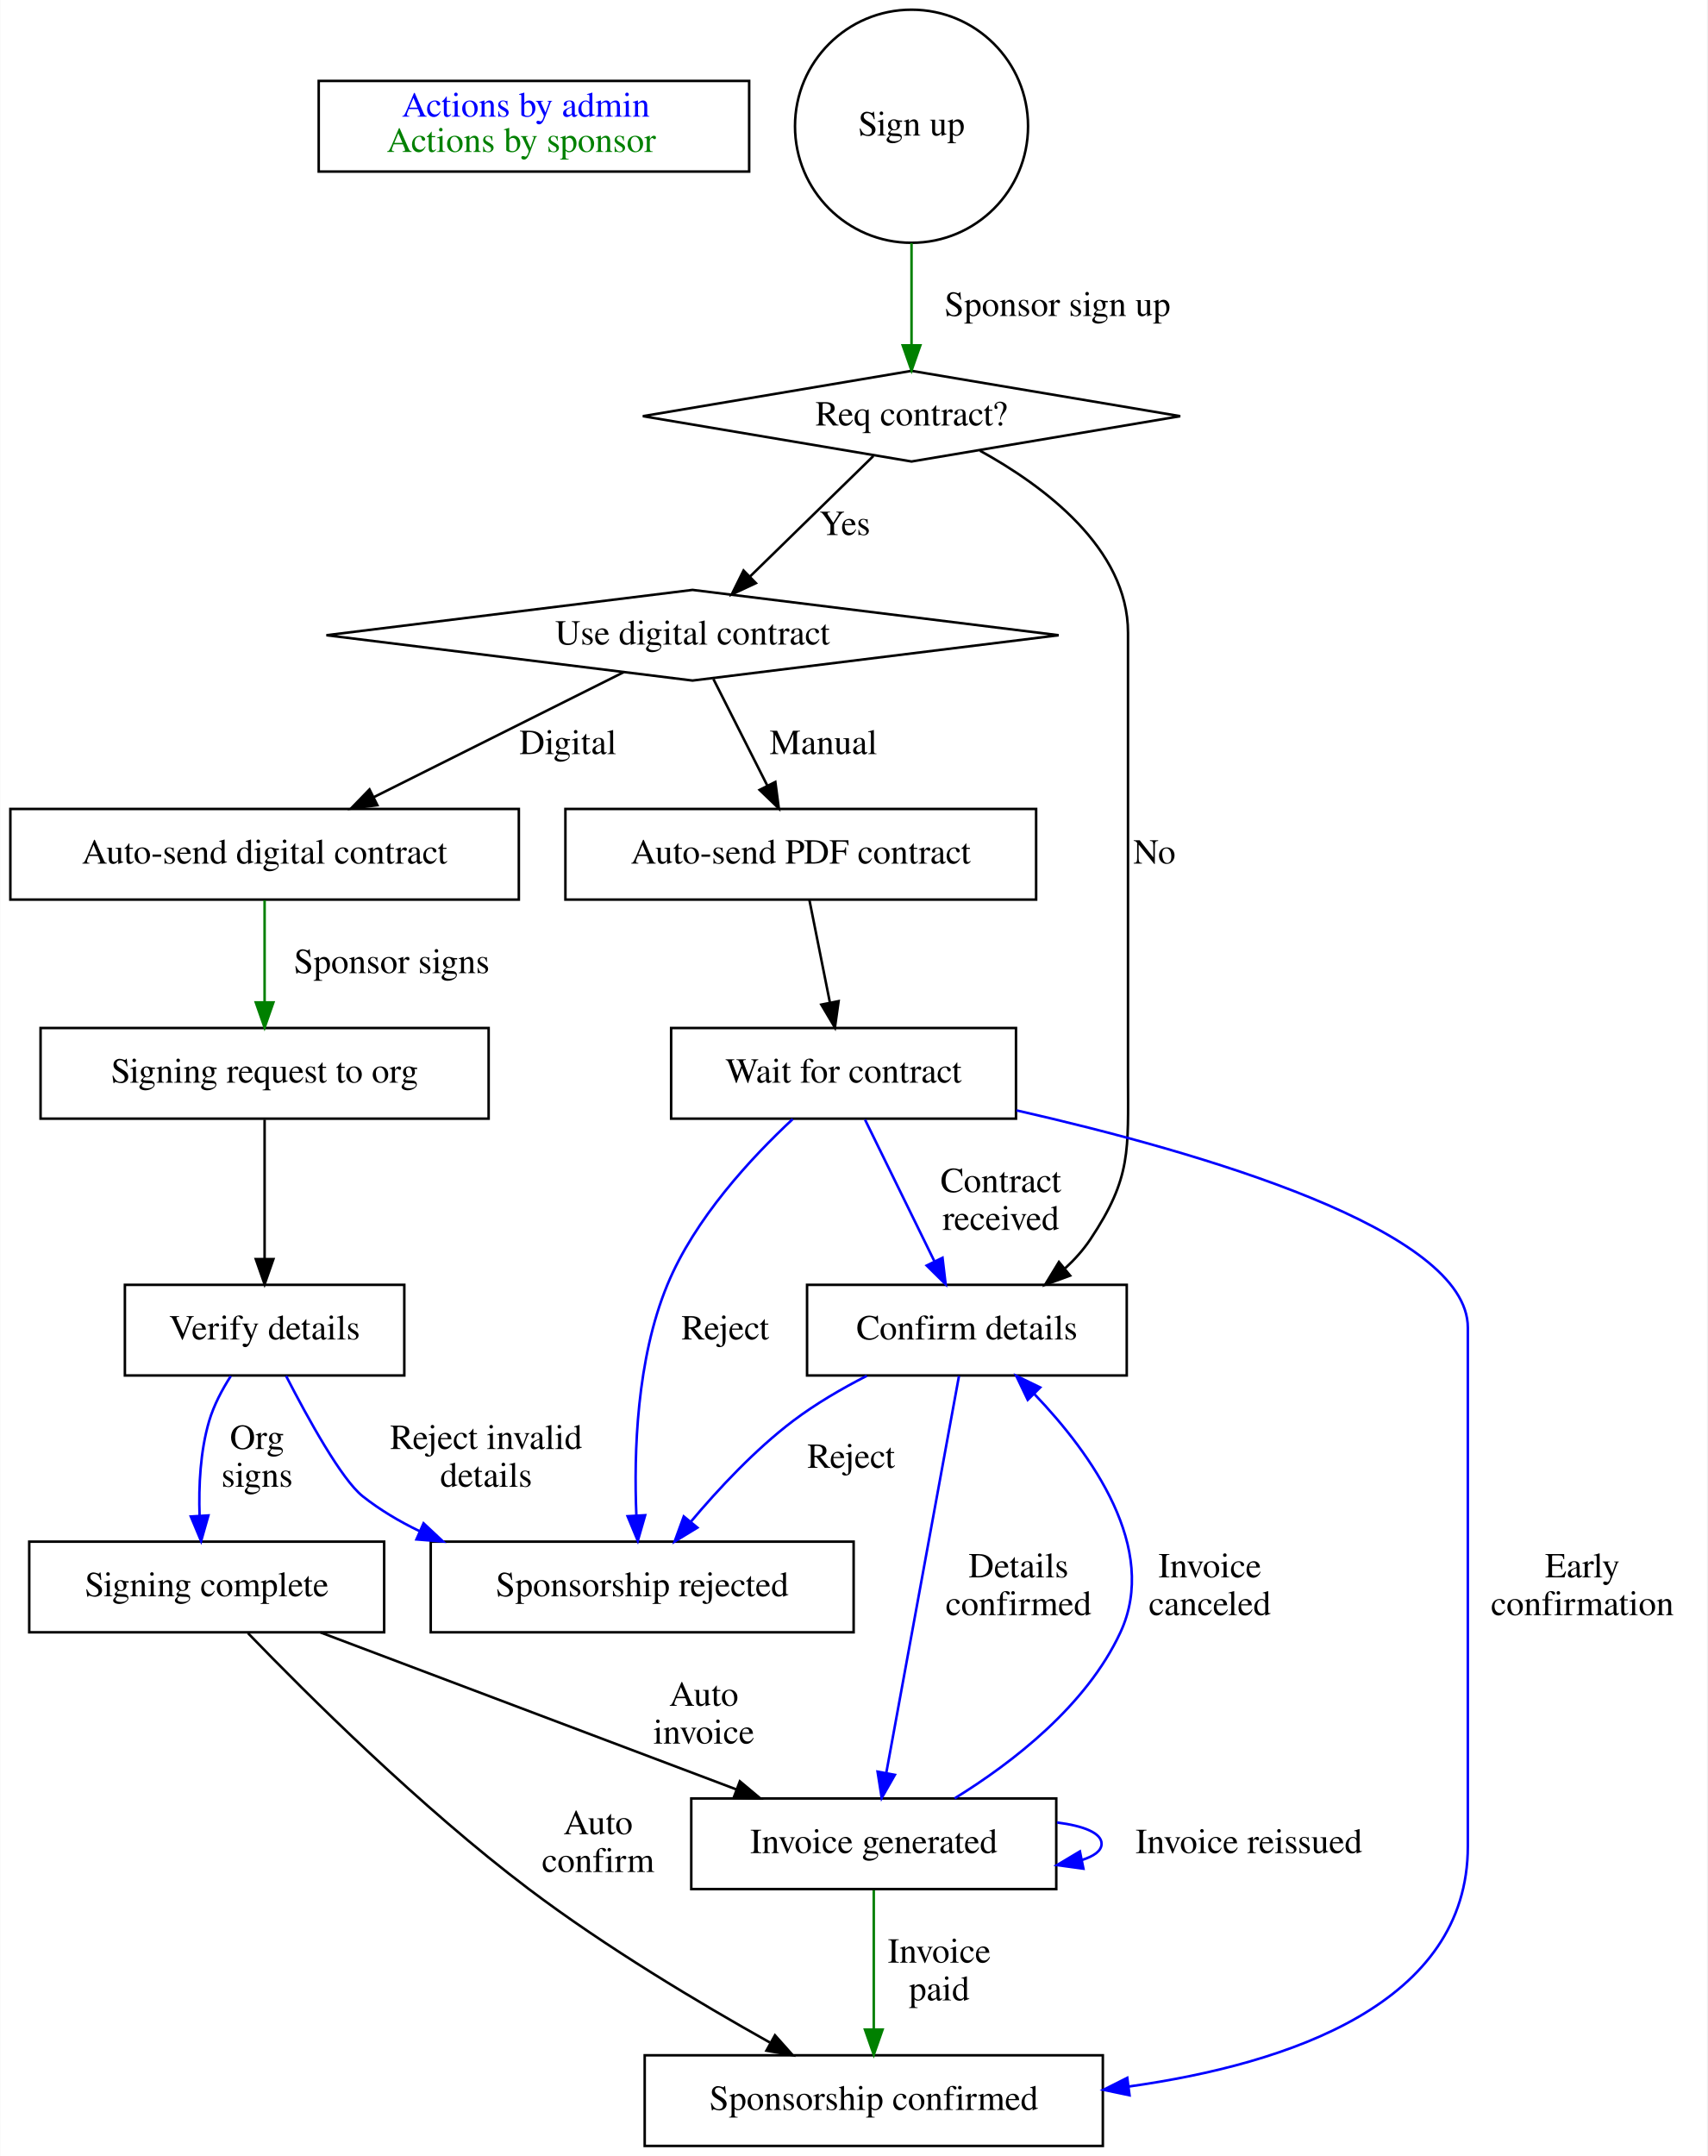
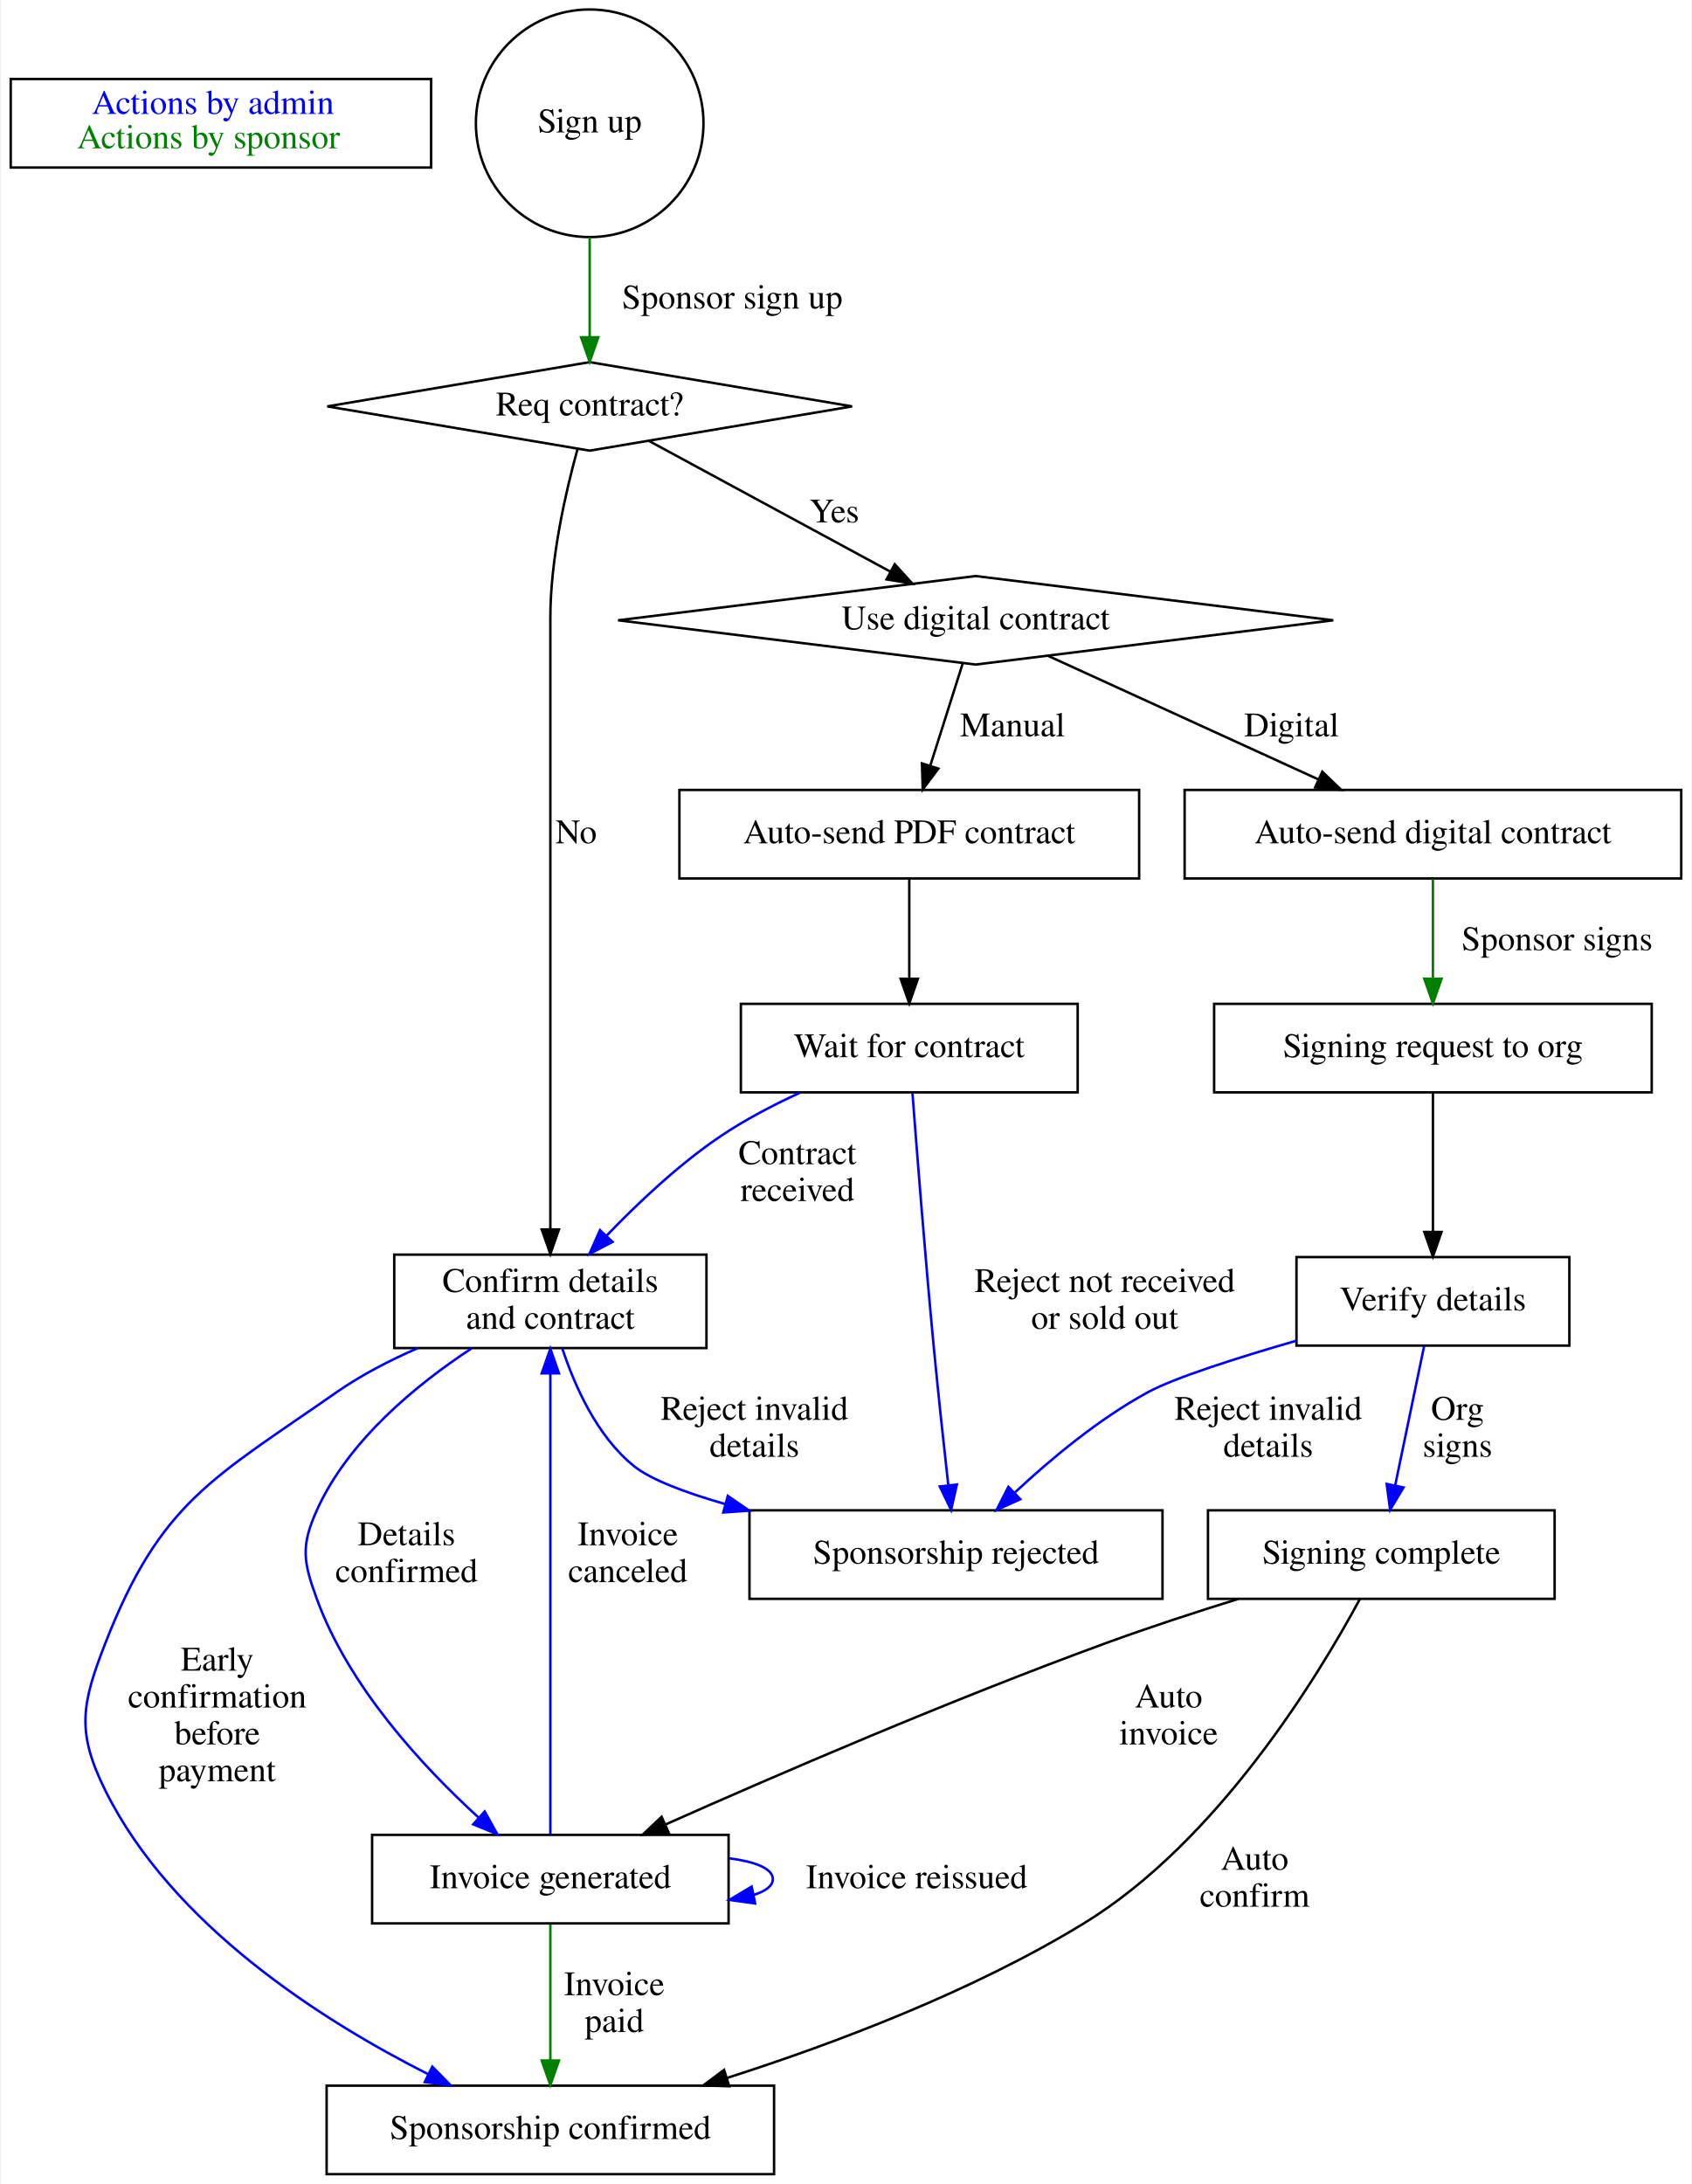
- <svg xmlns="http://www.w3.org/2000/svg" width="678pt" height="856pt" viewBox="0.00 0.00 678.00 856.29">
-   <g id="graph0" class="graph" transform="scale(1 1) rotate(0) translate(4 852.29)">
-     <polygon fill="white" stroke="transparent" points="-4,4 -4,-852.29 674,-852.29 674,4 -4,4" />
+ <svg xmlns="http://www.w3.org/2000/svg" width="688pt" height="888pt" viewBox="0.00 0.00 687.50 888.29">
+   <g id="graph0" class="graph" transform="scale(1 1) rotate(0) translate(4 884.29)">
+     <polygon fill="white" stroke="transparent" points="-4,4 -4,-884.29 683.5,-884.29 683.5,4 -4,4" />
    <g id="node1" class="node">
-       <polygon fill="none" stroke="black" points="293.5,-820.15 122.5,-820.15 122.5,-784.15 293.5,-784.15 293.5,-820.15" />
-       <text text-anchor="start" x="136.5" y="-805.95" font-family="Times,serif" font-size="14.00">    </text>
-       <text text-anchor="start" x="155.5" y="-805.95" font-family="Times,serif" font-size="14.00" fill="blue">Actions by admin</text>
-       <text text-anchor="start" x="130.5" y="-791.95" font-family="Times,serif" font-size="14.00">    </text>
-       <text text-anchor="start" x="149.5" y="-791.95" font-family="Times,serif" font-size="14.00" fill="green">Actions by sponsor</text>
+       <polygon fill="none" stroke="black" points="171,-852.15 0,-852.15 0,-816.15 171,-816.15 171,-852.15" />
+       <text text-anchor="start" x="14" y="-837.95" font-family="Times,serif" font-size="14.00">    </text>
+       <text text-anchor="start" x="33" y="-837.95" font-family="Times,serif" font-size="14.00" fill="blue">Actions by admin</text>
+       <text text-anchor="start" x="8" y="-823.95" font-family="Times,serif" font-size="14.00">    </text>
+       <text text-anchor="start" x="27" y="-823.95" font-family="Times,serif" font-size="14.00" fill="green">Actions by sponsor</text>
    </g>
    <g id="node2" class="node">
-       <ellipse fill="none" stroke="black" cx="358" cy="-802.15" rx="46.29" ry="46.29" />
-       <text text-anchor="middle" x="358" y="-798.45" font-family="Times,serif" font-size="14.00">Sign up</text>
+       <ellipse fill="none" stroke="black" cx="235.5" cy="-834.15" rx="46.29" ry="46.29" />
+       <text text-anchor="middle" x="235.5" y="-830.45" font-family="Times,serif" font-size="14.00">Sign up</text>
    </g>
    <g id="node3" class="node">
-       <polygon fill="none" stroke="black" points="358,-705 251.26,-687 358,-669 464.74,-687 358,-705" />
-       <text text-anchor="middle" x="358" y="-683.3" font-family="Times,serif" font-size="14.00">Req contract?</text>
+       <polygon fill="none" stroke="black" points="235.5,-737 128.76,-719 235.5,-701 342.24,-719 235.5,-737" />
+       <text text-anchor="middle" x="235.5" y="-715.3" font-family="Times,serif" font-size="14.00">Req contract?</text>
    </g>
    <g id="edge1" class="edge">
-       <path fill="none" stroke="green" d="M358,-755.78C358,-742.13 358,-727.57 358,-715.46" />
-       <polygon fill="green" stroke="green" points="361.5,-715.12 358,-705.12 354.5,-715.12 361.5,-715.12" />
-       <text text-anchor="middle" x="416" y="-726.8" font-family="Times,serif" font-size="14.00">Sponsor sign up</text>
+       <path fill="none" stroke="green" d="M235.5,-787.78C235.5,-774.13 235.5,-759.57 235.5,-747.46" />
+       <polygon fill="green" stroke="green" points="239,-747.12 235.5,-737.12 232,-747.12 239,-747.12" />
+       <text text-anchor="middle" x="293.5" y="-758.8" font-family="Times,serif" font-size="14.00">Sponsor sign up</text>
    </g>
    <g id="node4" class="node">
-       <polygon fill="none" stroke="black" points="443.5,-342 316.5,-342 316.5,-306 443.5,-306 443.5,-342" />
-       <text text-anchor="middle" x="380" y="-320.3" font-family="Times,serif" font-size="14.00">Confirm details</text>
+       <polygon fill="none" stroke="black" points="283,-374 156,-374 156,-336 283,-336 283,-374" />
+       <text text-anchor="middle" x="219.5" y="-358.8" font-family="Times,serif" font-size="14.00">Confirm details</text>
+       <text text-anchor="middle" x="219.5" y="-343.8" font-family="Times,serif" font-size="14.00">and contract</text>
    </g>
    <g id="edge3" class="edge">
-       <path fill="none" stroke="black" d="M385.21,-673.28C410.41,-659.39 444,-634.59 444,-601 444,-601 444,-601 444,-425 444,-395.35 445.46,-384.66 429,-360 426.24,-355.87 422.82,-352.07 419.08,-348.61" />
-       <polygon fill="black" stroke="black" points="421,-345.66 411.05,-342.02 416.56,-351.07 421,-345.66" />
-       <text text-anchor="middle" x="454.5" y="-509.3" font-family="Times,serif" font-size="14.00">No</text>
+       <path fill="none" stroke="black" d="M230.53,-701.56C225.83,-684.56 219.5,-657.18 219.5,-633 219.5,-633 219.5,-633 219.5,-457 219.5,-432.48 219.5,-404.6 219.5,-384.36" />
+       <polygon fill="black" stroke="black" points="223,-384.25 219.5,-374.25 216,-384.25 223,-384.25" />
+       <text text-anchor="middle" x="230" y="-541.3" font-family="Times,serif" font-size="14.00">No</text>
    </g>
    <g id="node6" class="node">
-       <polygon fill="none" stroke="black" points="271,-618 125.55,-600 271,-582 416.45,-600 271,-618" />
-       <text text-anchor="middle" x="271" y="-596.3" font-family="Times,serif" font-size="14.00">Use digital contract</text>
+       <polygon fill="none" stroke="black" points="392.5,-650 247.05,-632 392.5,-614 537.95,-632 392.5,-650" />
+       <text text-anchor="middle" x="392.5" y="-628.3" font-family="Times,serif" font-size="14.00">Use digital contract</text>
    </g>
    <g id="edge2" class="edge">
-       <path fill="none" stroke="black" d="M342.85,-671.19C329.29,-657.95 309.23,-638.35 293.75,-623.23" />
-       <polygon fill="black" stroke="black" points="296.17,-620.69 286.57,-616.21 291.27,-625.7 296.17,-620.69" />
-       <text text-anchor="middle" x="331.5" y="-639.8" font-family="Times,serif" font-size="14.00">Yes</text>
+       <path fill="none" stroke="black" d="M259.69,-704.91C285.96,-690.68 328.14,-667.84 357.91,-651.73" />
+       <polygon fill="black" stroke="black" points="359.59,-654.8 366.72,-646.96 356.26,-648.64 359.59,-654.8" />
+       <text text-anchor="middle" x="335" y="-671.8" font-family="Times,serif" font-size="14.00">Yes</text>
    </g>
    <g id="node5" class="node">
-       <polygon fill="none" stroke="black" points="415.5,-138 270.5,-138 270.5,-102 415.5,-102 415.5,-138" />
-       <text text-anchor="middle" x="343" y="-116.3" font-family="Times,serif" font-size="14.00">Invoice generated</text>
+       <polygon fill="none" stroke="black" points="292,-138 147,-138 147,-102 292,-102 292,-138" />
+       <text text-anchor="middle" x="219.5" y="-116.3" font-family="Times,serif" font-size="14.00">Invoice generated</text>
    </g>
    <g id="edge13" class="edge">
-       <path fill="none" stroke="blue" d="M376.85,-305.78C370.4,-270.6 355.68,-190.24 347.95,-148.04" />
-       <polygon fill="blue" stroke="blue" points="351.39,-147.38 346.15,-138.18 344.51,-148.65 351.39,-147.38" />
-       <text text-anchor="middle" x="400.5" y="-225.8" font-family="Times,serif" font-size="14.00">Details</text>
-       <text text-anchor="middle" x="400.5" y="-210.8" font-family="Times,serif" font-size="14.00">confirmed</text>
+       <path fill="none" stroke="blue" d="M187.4,-335.82C165.17,-321.23 137.34,-298.5 124.5,-270 117.93,-255.41 119.02,-249.03 124.5,-234 137.53,-198.24 167.41,-165.95 190.21,-145.13" />
+       <polygon fill="blue" stroke="blue" points="192.79,-147.52 197.93,-138.26 188.13,-142.29 192.79,-147.52" />
+       <text text-anchor="middle" x="161" y="-255.8" font-family="Times,serif" font-size="14.00">Details</text>
+       <text text-anchor="middle" x="161" y="-240.8" font-family="Times,serif" font-size="14.00">confirmed</text>
+     </g>
+     <g id="node13" class="node">
+       <polygon fill="none" stroke="black" points="310.5,-36 128.5,-36 128.5,0 310.5,0 310.5,-36" />
+       <text text-anchor="middle" x="219.5" y="-14.3" font-family="Times,serif" font-size="14.00">Sponsorship confirmed</text>
+     </g>
+     <g id="edge15" class="edge">
+       <path fill="none" stroke="blue" d="M165.6,-335.98C154.18,-331.01 142.55,-325.02 132.5,-318 81.94,-282.72 60.93,-273.42 38.5,-216 28.8,-191.16 26.63,-179.88 38.5,-156 65.69,-101.31 126.3,-62.63 169.89,-40.62" />
+       <polygon fill="blue" stroke="blue" points="171.49,-43.73 178.92,-36.17 168.4,-37.45 171.49,-43.73" />
+       <text text-anchor="middle" x="84" y="-204.8" font-family="Times,serif" font-size="14.00">Early</text>
+       <text text-anchor="middle" x="84" y="-189.8" font-family="Times,serif" font-size="14.00">confirmation</text>
+       <text text-anchor="middle" x="84" y="-174.8" font-family="Times,serif" font-size="14.00">before</text>
+       <text text-anchor="middle" x="84" y="-159.8" font-family="Times,serif" font-size="14.00">payment</text>
    </g>
    <g id="node14" class="node">
-       <polygon fill="none" stroke="black" points="335,-240 167,-240 167,-204 335,-204 335,-240" />
-       <text text-anchor="middle" x="251" y="-218.3" font-family="Times,serif" font-size="14.00">Sponsorship rejected</text>
+       <polygon fill="none" stroke="black" points="468.5,-270 300.5,-270 300.5,-234 468.5,-234 468.5,-270" />
+       <text text-anchor="middle" x="384.5" y="-248.3" font-family="Times,serif" font-size="14.00">Sponsorship rejected</text>
    </g>
    <g id="edge18" class="edge">
-       <path fill="none" stroke="blue" d="M340.24,-305.86C330.27,-300.77 319.89,-294.72 311,-288 295.78,-276.49 281.21,-260.85 270.23,-247.79" />
-       <polygon fill="blue" stroke="blue" points="272.94,-245.57 263.89,-240.06 267.52,-250.01 272.94,-245.57" />
-       <text text-anchor="middle" x="334" y="-269.3" font-family="Times,serif" font-size="14.00">Reject</text>
+       <path fill="none" stroke="blue" d="M224.32,-335.96C229.24,-320.98 238.34,-300.21 253.5,-288 260.32,-282.51 274.24,-277.25 290.56,-272.56" />
+       <polygon fill="blue" stroke="blue" points="291.68,-275.88 300.41,-269.86 289.84,-269.13 291.68,-275.88" />
+       <text text-anchor="middle" x="302.5" y="-306.8" font-family="Times,serif" font-size="14.00">Reject invalid</text>
+       <text text-anchor="middle" x="302.5" y="-291.8" font-family="Times,serif" font-size="14.00">details</text>
    </g>
    <g id="edge17" class="edge">
-       <path fill="none" stroke="blue" d="M375.11,-138.03C398.18,-152.25 427.5,-174.87 441,-204 456.42,-237.26 429.6,-274.77 406.79,-298.63" />
-       <polygon fill="blue" stroke="blue" points="404.16,-296.31 399.59,-305.87 409.12,-301.25 404.16,-296.31" />
-       <text text-anchor="middle" x="476.5" y="-225.8" font-family="Times,serif" font-size="14.00">Invoice</text>
-       <text text-anchor="middle" x="476.5" y="-210.8" font-family="Times,serif" font-size="14.00">canceled</text>
+       <path fill="none" stroke="blue" d="M219.5,-138.25C219.5,-178.04 219.5,-276.6 219.5,-325.52" />
+       <polygon fill="blue" stroke="blue" points="216,-325.72 219.5,-335.72 223,-325.72 216,-325.72" />
+       <text text-anchor="middle" x="251" y="-255.8" font-family="Times,serif" font-size="14.00">Invoice</text>
+       <text text-anchor="middle" x="251" y="-240.8" font-family="Times,serif" font-size="14.00">canceled</text>
    </g>
    <g id="edge20" class="edge">
-       <path fill="none" stroke="blue" d="M415.79,-128.46C426.37,-127.12 433.5,-124.3 433.5,-120 433.5,-117.25 430.57,-115.1 425.69,-113.56" />
-       <polygon fill="blue" stroke="blue" points="426.29,-110.11 415.79,-111.54 424.89,-116.97 426.29,-110.11" />
-       <text text-anchor="middle" x="492" y="-116.3" font-family="Times,serif" font-size="14.00">Invoice reissued</text>
-     </g>
-     <g id="node13" class="node">
-       <polygon fill="none" stroke="black" points="434,-36 252,-36 252,0 434,0 434,-36" />
-       <text text-anchor="middle" x="343" y="-14.3" font-family="Times,serif" font-size="14.00">Sponsorship confirmed</text>
+       <path fill="none" stroke="blue" d="M292.29,-128.46C302.87,-127.12 310,-124.3 310,-120 310,-117.25 307.07,-115.1 302.19,-113.56" />
+       <polygon fill="blue" stroke="blue" points="302.79,-110.11 292.29,-111.54 301.39,-116.97 302.79,-110.11" />
+       <text text-anchor="middle" x="368.5" y="-116.3" font-family="Times,serif" font-size="14.00">Invoice reissued</text>
    </g>
    <g id="edge16" class="edge">
-       <path fill="none" stroke="green" d="M343,-101.58C343,-86.38 343,-64.07 343,-46.46" />
-       <polygon fill="green" stroke="green" points="346.5,-46.22 343,-36.22 339.5,-46.22 346.5,-46.22" />
-       <text text-anchor="middle" x="369" y="-72.8" font-family="Times,serif" font-size="14.00">Invoice</text>
-       <text text-anchor="middle" x="369" y="-57.8" font-family="Times,serif" font-size="14.00">paid</text>
+       <path fill="none" stroke="green" d="M219.5,-101.58C219.5,-86.38 219.5,-64.07 219.5,-46.46" />
+       <polygon fill="green" stroke="green" points="223,-46.22 219.5,-36.22 216,-46.22 223,-46.22" />
+       <text text-anchor="middle" x="245.5" y="-72.8" font-family="Times,serif" font-size="14.00">Invoice</text>
+       <text text-anchor="middle" x="245.5" y="-57.8" font-family="Times,serif" font-size="14.00">paid</text>
    </g>
    <g id="node7" class="node">
-       <polygon fill="none" stroke="black" points="407.5,-531 220.5,-531 220.5,-495 407.5,-495 407.5,-531" />
-       <text text-anchor="middle" x="314" y="-509.3" font-family="Times,serif" font-size="14.00">Auto-send PDF contract</text>
+       <polygon fill="none" stroke="black" points="459,-563 272,-563 272,-527 459,-527 459,-563" />
+       <text text-anchor="middle" x="365.5" y="-541.3" font-family="Times,serif" font-size="14.00">Auto-send PDF contract</text>
    </g>
    <g id="edge4" class="edge">
-       <path fill="none" stroke="black" d="M279.29,-582.61C285.36,-570.62 293.72,-554.09 300.71,-540.27" />
-       <polygon fill="black" stroke="black" points="303.9,-541.72 305.29,-531.21 297.65,-538.56 303.9,-541.72" />
-       <text text-anchor="middle" x="323" y="-552.8" font-family="Times,serif" font-size="14.00">Manual</text>
+       <path fill="none" stroke="black" d="M387.29,-614.61C383.56,-602.85 378.44,-586.73 374.1,-573.07" />
+       <polygon fill="black" stroke="black" points="377.33,-571.68 370.97,-563.21 370.66,-573.8 377.33,-571.68" />
+       <text text-anchor="middle" x="407.5" y="-584.8" font-family="Times,serif" font-size="14.00">Manual</text>
    </g>
    <g id="node8" class="node">
-       <polygon fill="none" stroke="black" points="202,-531 0,-531 0,-495 202,-495 202,-531" />
-       <text text-anchor="middle" x="101" y="-509.3" font-family="Times,serif" font-size="14.00">Auto-send digital contract</text>
+       <polygon fill="none" stroke="black" points="679.5,-563 477.5,-563 477.5,-527 679.5,-527 679.5,-563" />
+       <text text-anchor="middle" x="578.5" y="-541.3" font-family="Times,serif" font-size="14.00">Auto-send digital contract</text>
    </g>
    <g id="edge5" class="edge">
-       <path fill="none" stroke="black" d="M243.69,-585.34C216.86,-571.93 175.53,-551.26 144.24,-535.62" />
-       <polygon fill="black" stroke="black" points="145.8,-532.49 135.29,-531.15 142.67,-538.75 145.8,-532.49" />
-       <text text-anchor="middle" x="221.5" y="-552.8" font-family="Times,serif" font-size="14.00">Digital</text>
+       <path fill="none" stroke="black" d="M421.97,-617.53C451.47,-604.05 497.29,-583.11 531.75,-567.36" />
+       <polygon fill="black" stroke="black" points="533.5,-570.41 541.14,-563.07 530.59,-564.04 533.5,-570.41" />
+       <text text-anchor="middle" x="521" y="-584.8" font-family="Times,serif" font-size="14.00">Digital</text>
    </g>
    <g id="node12" class="node">
-       <polygon fill="none" stroke="black" points="399.5,-444 262.5,-444 262.5,-408 399.5,-408 399.5,-444" />
-       <text text-anchor="middle" x="331" y="-422.3" font-family="Times,serif" font-size="14.00">Wait for contract</text>
+       <polygon fill="none" stroke="black" points="434,-476 297,-476 297,-440 434,-440 434,-476" />
+       <text text-anchor="middle" x="365.5" y="-454.3" font-family="Times,serif" font-size="14.00">Wait for contract</text>
    </g>
    <g id="edge12" class="edge">
-       <path fill="none" stroke="black" d="M317.44,-494.8C319.77,-483.16 322.89,-467.55 325.55,-454.24" />
-       <polygon fill="black" stroke="black" points="329.04,-454.67 327.56,-444.18 322.17,-453.29 329.04,-454.67" />
+       <path fill="none" stroke="black" d="M365.5,-526.8C365.5,-515.16 365.5,-499.55 365.5,-486.24" />
+       <polygon fill="black" stroke="black" points="369,-486.18 365.5,-476.18 362,-486.18 369,-486.18" />
    </g>
    <g id="node9" class="node">
-       <polygon fill="none" stroke="black" points="190,-444 12,-444 12,-408 190,-408 190,-444" />
-       <text text-anchor="middle" x="101" y="-422.3" font-family="Times,serif" font-size="14.00">Signing request to org</text>
+       <polygon fill="none" stroke="black" points="667.5,-476 489.5,-476 489.5,-440 667.5,-440 667.5,-476" />
+       <text text-anchor="middle" x="578.5" y="-454.3" font-family="Times,serif" font-size="14.00">Signing request to org</text>
    </g>
    <g id="edge6" class="edge">
-       <path fill="none" stroke="green" d="M101,-494.8C101,-483.16 101,-467.55 101,-454.24" />
-       <polygon fill="green" stroke="green" points="104.5,-454.18 101,-444.18 97.5,-454.18 104.5,-454.18" />
-       <text text-anchor="middle" x="151.5" y="-465.8" font-family="Times,serif" font-size="14.00">Sponsor signs</text>
+       <path fill="none" stroke="green" d="M578.5,-526.8C578.5,-515.16 578.5,-499.55 578.5,-486.24" />
+       <polygon fill="green" stroke="green" points="582,-486.18 578.5,-476.18 575,-486.18 582,-486.18" />
+       <text text-anchor="middle" x="629" y="-497.8" font-family="Times,serif" font-size="14.00">Sponsor signs</text>
    </g>
    <g id="node10" class="node">
-       <polygon fill="none" stroke="black" points="156.5,-342 45.5,-342 45.5,-306 156.5,-306 156.5,-342" />
-       <text text-anchor="middle" x="101" y="-320.3" font-family="Times,serif" font-size="14.00">Verify details</text>
+       <polygon fill="none" stroke="black" points="634,-373 523,-373 523,-337 634,-337 634,-373" />
+       <text text-anchor="middle" x="578.5" y="-351.3" font-family="Times,serif" font-size="14.00">Verify details</text>
    </g>
    <g id="edge7" class="edge">
-       <path fill="none" stroke="black" d="M101,-407.58C101,-392.38 101,-370.07 101,-352.46" />
-       <polygon fill="black" stroke="black" points="104.5,-352.22 101,-342.22 97.5,-352.22 104.5,-352.22" />
+       <path fill="none" stroke="black" d="M578.5,-439.87C578.5,-424.41 578.5,-401.42 578.5,-383.41" />
+       <polygon fill="black" stroke="black" points="582,-383.22 578.5,-373.22 575,-383.22 582,-383.22" />
    </g>
    <g id="node11" class="node">
-       <polygon fill="none" stroke="black" points="148.5,-240 7.5,-240 7.5,-204 148.5,-204 148.5,-240" />
-       <text text-anchor="middle" x="78" y="-218.3" font-family="Times,serif" font-size="14.00">Signing complete</text>
+       <polygon fill="none" stroke="black" points="628,-270 487,-270 487,-234 628,-234 628,-270" />
+       <text text-anchor="middle" x="557.5" y="-248.3" font-family="Times,serif" font-size="14.00">Signing complete</text>
    </g>
    <g id="edge9" class="edge">
-       <path fill="none" stroke="blue" d="M87.56,-305.75C84.1,-300.36 80.84,-294.19 79,-288 75.44,-275.99 74.78,-262.17 75.17,-250.37" />
-       <polygon fill="blue" stroke="blue" points="78.68,-250.41 75.78,-240.21 71.69,-249.99 78.68,-250.41" />
-       <text text-anchor="middle" x="98" y="-276.8" font-family="Times,serif" font-size="14.00">Org</text>
-       <text text-anchor="middle" x="98" y="-261.8" font-family="Times,serif" font-size="14.00">signs</text>
+       <path fill="none" stroke="blue" d="M574.94,-336.87C571.71,-321.34 566.9,-298.2 563.15,-280.16" />
+       <polygon fill="blue" stroke="blue" points="566.54,-279.3 561.08,-270.22 559.69,-280.72 566.54,-279.3" />
+       <text text-anchor="middle" x="588.5" y="-306.8" font-family="Times,serif" font-size="14.00">Org</text>
+       <text text-anchor="middle" x="588.5" y="-291.8" font-family="Times,serif" font-size="14.00">signs</text>
    </g>
    <g id="edge8" class="edge">
-       <path fill="none" stroke="blue" d="M109.53,-305.82C118.24,-288.88 131.63,-264.6 140,-258 146.86,-252.59 154.57,-248.01 162.64,-244.13" />
-       <polygon fill="blue" stroke="blue" points="164.15,-247.29 171.89,-240.05 161.32,-240.89 164.15,-247.29" />
-       <text text-anchor="middle" x="189" y="-276.8" font-family="Times,serif" font-size="14.00">Reject invalid</text>
-       <text text-anchor="middle" x="189" y="-261.8" font-family="Times,serif" font-size="14.00">details</text>
+       <path fill="none" stroke="blue" d="M522.94,-338.98C498.71,-331.98 473.38,-323.92 462.5,-318 442.64,-307.2 423.1,-290.91 408.55,-277.34" />
+       <polygon fill="blue" stroke="blue" points="410.65,-274.51 401,-270.13 405.82,-279.57 410.65,-274.51" />
+       <text text-anchor="middle" x="511.5" y="-306.8" font-family="Times,serif" font-size="14.00">Reject invalid</text>
+       <text text-anchor="middle" x="511.5" y="-291.8" font-family="Times,serif" font-size="14.00">details</text>
    </g>
    <g id="edge11" class="edge">
-       <path fill="none" stroke="black" d="M123.25,-203.92C168.99,-186.66 239.69,-159.99 288.48,-141.57" />
-       <polygon fill="black" stroke="black" points="289.81,-144.81 297.93,-138.01 287.34,-138.26 289.81,-144.81" />
-       <text text-anchor="middle" x="275.5" y="-174.8" font-family="Times,serif" font-size="14.00">Auto</text>
-       <text text-anchor="middle" x="275.5" y="-159.8" font-family="Times,serif" font-size="14.00">invoice</text>
+       <path fill="none" stroke="black" d="M499.31,-233.96C481.89,-228.56 462.82,-222.33 445.5,-216 382.61,-193.02 311.68,-162.41 266.33,-142.22" />
+       <polygon fill="black" stroke="black" points="267.61,-138.96 257.05,-138.08 264.76,-145.35 267.61,-138.96" />
+       <text text-anchor="middle" x="471" y="-189.8" font-family="Times,serif" font-size="14.00">Auto</text>
+       <text text-anchor="middle" x="471" y="-174.8" font-family="Times,serif" font-size="14.00">invoice</text>
    </g>
    <g id="edge10" class="edge">
-       <path fill="none" stroke="black" d="M94.4,-203.66C117.85,-179.37 162.9,-134.55 206,-102 236.5,-78.96 273.75,-56.73 301.7,-41.09" />
-       <polygon fill="black" stroke="black" points="303.75,-43.95 310.8,-36.04 300.36,-37.83 303.75,-43.95" />
-       <text text-anchor="middle" x="233.5" y="-123.8" font-family="Times,serif" font-size="14.00">Auto</text>
-       <text text-anchor="middle" x="233.5" y="-108.8" font-family="Times,serif" font-size="14.00">confirm</text>
+       <path fill="none" stroke="black" d="M548.83,-233.98C531.85,-202.51 491.08,-135.39 436.5,-102 391.24,-74.31 335.19,-53.16 291.4,-39.14" />
+       <polygon fill="black" stroke="black" points="292.27,-35.75 281.68,-36.08 290.17,-42.42 292.27,-35.75" />
+       <text text-anchor="middle" x="506" y="-123.8" font-family="Times,serif" font-size="14.00">Auto</text>
+       <text text-anchor="middle" x="506" y="-108.8" font-family="Times,serif" font-size="14.00">confirm</text>
    </g>
    <g id="edge14" class="edge">
-       <path fill="none" stroke="blue" d="M339.54,-407.58C347.12,-392.09 358.33,-369.22 367.03,-351.47" />
-       <polygon fill="blue" stroke="blue" points="370.31,-352.74 371.56,-342.22 364.02,-349.66 370.31,-352.74" />
-       <text text-anchor="middle" x="393.5" y="-378.8" font-family="Times,serif" font-size="14.00">Contract</text>
-       <text text-anchor="middle" x="393.5" y="-363.8" font-family="Times,serif" font-size="14.00">received</text>
-     </g>
-     <g id="edge15" class="edge">
-       <path fill="none" stroke="blue" d="M399.75,-411.27C473.15,-394.6 579,-363.82 579,-325 579,-325 579,-325 579,-119 579,-56.7 508.41,-32.63 444.44,-23.61" />
-       <polygon fill="blue" stroke="blue" points="444.61,-20.11 434.24,-22.29 443.71,-27.05 444.61,-20.11" />
-       <text text-anchor="middle" x="624.5" y="-225.8" font-family="Times,serif" font-size="14.00">Early</text>
-       <text text-anchor="middle" x="624.5" y="-210.8" font-family="Times,serif" font-size="14.00">confirmation</text>
+       <path fill="none" stroke="blue" d="M320.96,-439.82C309.96,-434.76 298.47,-428.75 288.5,-422 271.63,-410.58 255.06,-394.92 242.38,-381.72" />
+       <polygon fill="blue" stroke="blue" points="244.8,-379.17 235.4,-374.28 239.69,-383.96 244.8,-379.17" />
+       <text text-anchor="middle" x="320" y="-410.8" font-family="Times,serif" font-size="14.00">Contract</text>
+       <text text-anchor="middle" x="320" y="-395.8" font-family="Times,serif" font-size="14.00">received</text>
    </g>
    <g id="edge19" class="edge">
-       <path fill="none" stroke="blue" d="M310.82,-407.84C294.28,-392.45 271.88,-368.3 261,-342 248.78,-312.46 247.65,-275.34 248.69,-250.48" />
-       <polygon fill="blue" stroke="blue" points="252.19,-250.5 249.26,-240.32 245.2,-250.1 252.19,-250.5" />
-       <text text-anchor="middle" x="284" y="-320.3" font-family="Times,serif" font-size="14.00">Reject</text>
+       <path fill="none" stroke="blue" d="M366.79,-439.76C368.57,-416.27 371.97,-372.93 375.5,-336 377.27,-317.48 379.53,-296.66 381.34,-280.51" />
+       <polygon fill="blue" stroke="blue" points="384.86,-280.49 382.51,-270.15 377.91,-279.7 384.86,-280.49" />
+       <text text-anchor="middle" x="445" y="-358.8" font-family="Times,serif" font-size="14.00">Reject not received</text>
+       <text text-anchor="middle" x="445" y="-343.8" font-family="Times,serif" font-size="14.00">or sold out</text>
    </g>
  </g>
</svg>
